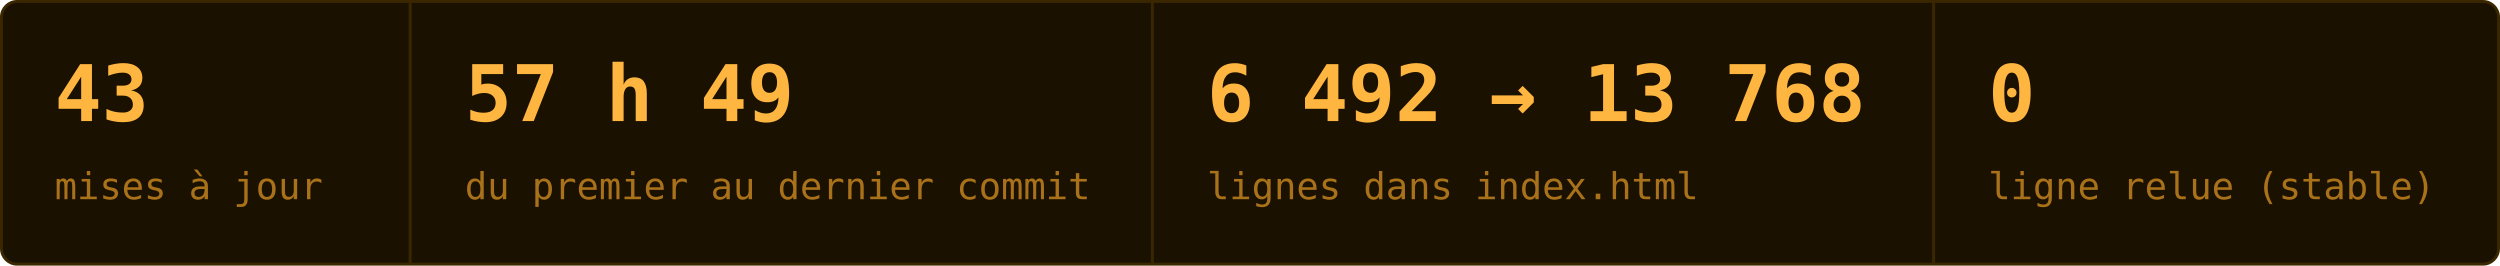
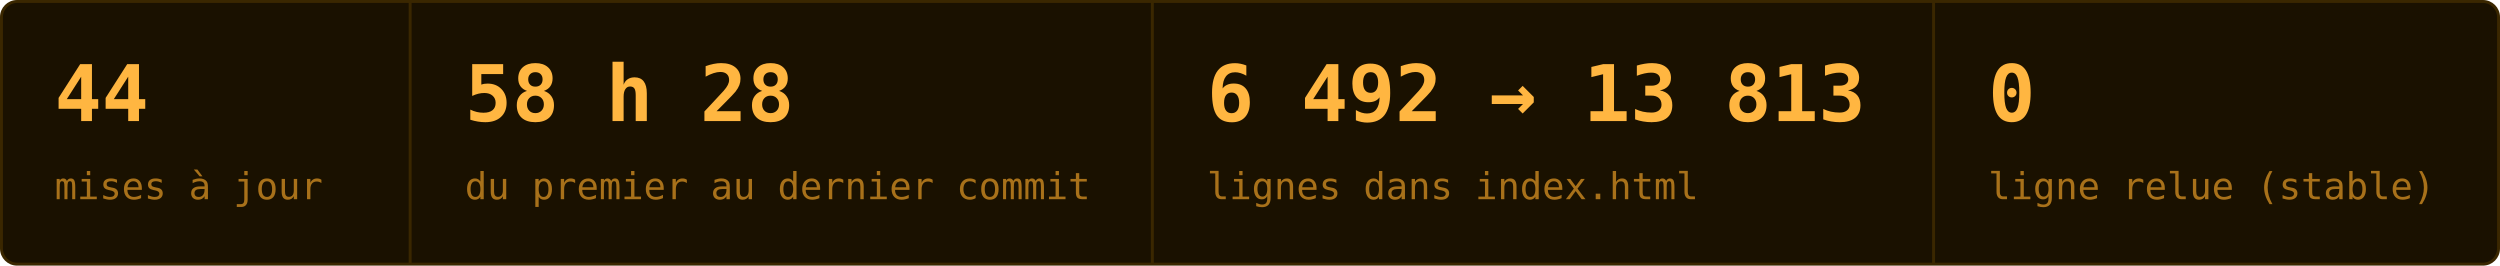
- <svg xmlns="http://www.w3.org/2000/svg" width="1280" height="136" viewBox="0 0 1280 136" role="img" aria-label="En chiffres : 43 mises à jour, 57 h 49 du premier au dernier commit, 6 492 → 13 768 lignes dans index.html, 0 ligne relue (stable)">
+ <svg xmlns="http://www.w3.org/2000/svg" width="1280" height="136" viewBox="0 0 1280 136" role="img" aria-label="En chiffres : 44 mises à jour, 58 h 28 du premier au dernier commit, 6 492 → 13 813 lignes dans index.html, 0 ligne relue (stable)">
  <rect x=".75" y=".75" width="1278.5" height="134.5" rx="8" fill="#1a1100" stroke="#3a2700" stroke-width="1.5" />
-   <text x="28.0" y="62" font-family="'JetBrains Mono', 'Cascadia Mono', Consolas, Menlo, 'DejaVu Sans Mono', monospace" font-size="40" font-weight="700" fill="#ffb641">43</text>
+   <text x="28.0" y="62" font-family="'JetBrains Mono', 'Cascadia Mono', Consolas, Menlo, 'DejaVu Sans Mono', monospace" font-size="40" font-weight="700" fill="#ffb641">44</text>
  <text x="28.0" y="102" font-family="'JetBrains Mono', 'Cascadia Mono', Consolas, Menlo, 'DejaVu Sans Mono', monospace" font-size="19" fill="#a8711a">mises à jour</text>
  <line x1="210.0" y1="1" x2="210.0" y2="135" stroke="#3a2700" stroke-width="1.5" />
-   <text x="238.0" y="62" font-family="'JetBrains Mono', 'Cascadia Mono', Consolas, Menlo, 'DejaVu Sans Mono', monospace" font-size="40" font-weight="700" fill="#ffb641">57 h 49</text>
+   <text x="238.0" y="62" font-family="'JetBrains Mono', 'Cascadia Mono', Consolas, Menlo, 'DejaVu Sans Mono', monospace" font-size="40" font-weight="700" fill="#ffb641">58 h 28</text>
  <text x="238.0" y="102" font-family="'JetBrains Mono', 'Cascadia Mono', Consolas, Menlo, 'DejaVu Sans Mono', monospace" font-size="19" fill="#a8711a">du premier au dernier commit</text>
  <line x1="590.0" y1="1" x2="590.0" y2="135" stroke="#3a2700" stroke-width="1.5" />
-   <text x="618.0" y="62" font-family="'JetBrains Mono', 'Cascadia Mono', Consolas, Menlo, 'DejaVu Sans Mono', monospace" font-size="40" font-weight="700" fill="#ffb641">6 492 → 13 768</text>
+   <text x="618.0" y="62" font-family="'JetBrains Mono', 'Cascadia Mono', Consolas, Menlo, 'DejaVu Sans Mono', monospace" font-size="40" font-weight="700" fill="#ffb641">6 492 → 13 813</text>
  <text x="618.0" y="102" font-family="'JetBrains Mono', 'Cascadia Mono', Consolas, Menlo, 'DejaVu Sans Mono', monospace" font-size="19" fill="#a8711a">lignes dans index.html</text>
  <line x1="990.0" y1="1" x2="990.0" y2="135" stroke="#3a2700" stroke-width="1.5" />
  <text x="1018.0" y="62" font-family="'JetBrains Mono', 'Cascadia Mono', Consolas, Menlo, 'DejaVu Sans Mono', monospace" font-size="40" font-weight="700" fill="#ffb641">0</text>
  <text x="1018.0" y="102" font-family="'JetBrains Mono', 'Cascadia Mono', Consolas, Menlo, 'DejaVu Sans Mono', monospace" font-size="19" fill="#a8711a">ligne relue (stable)</text>
</svg>
